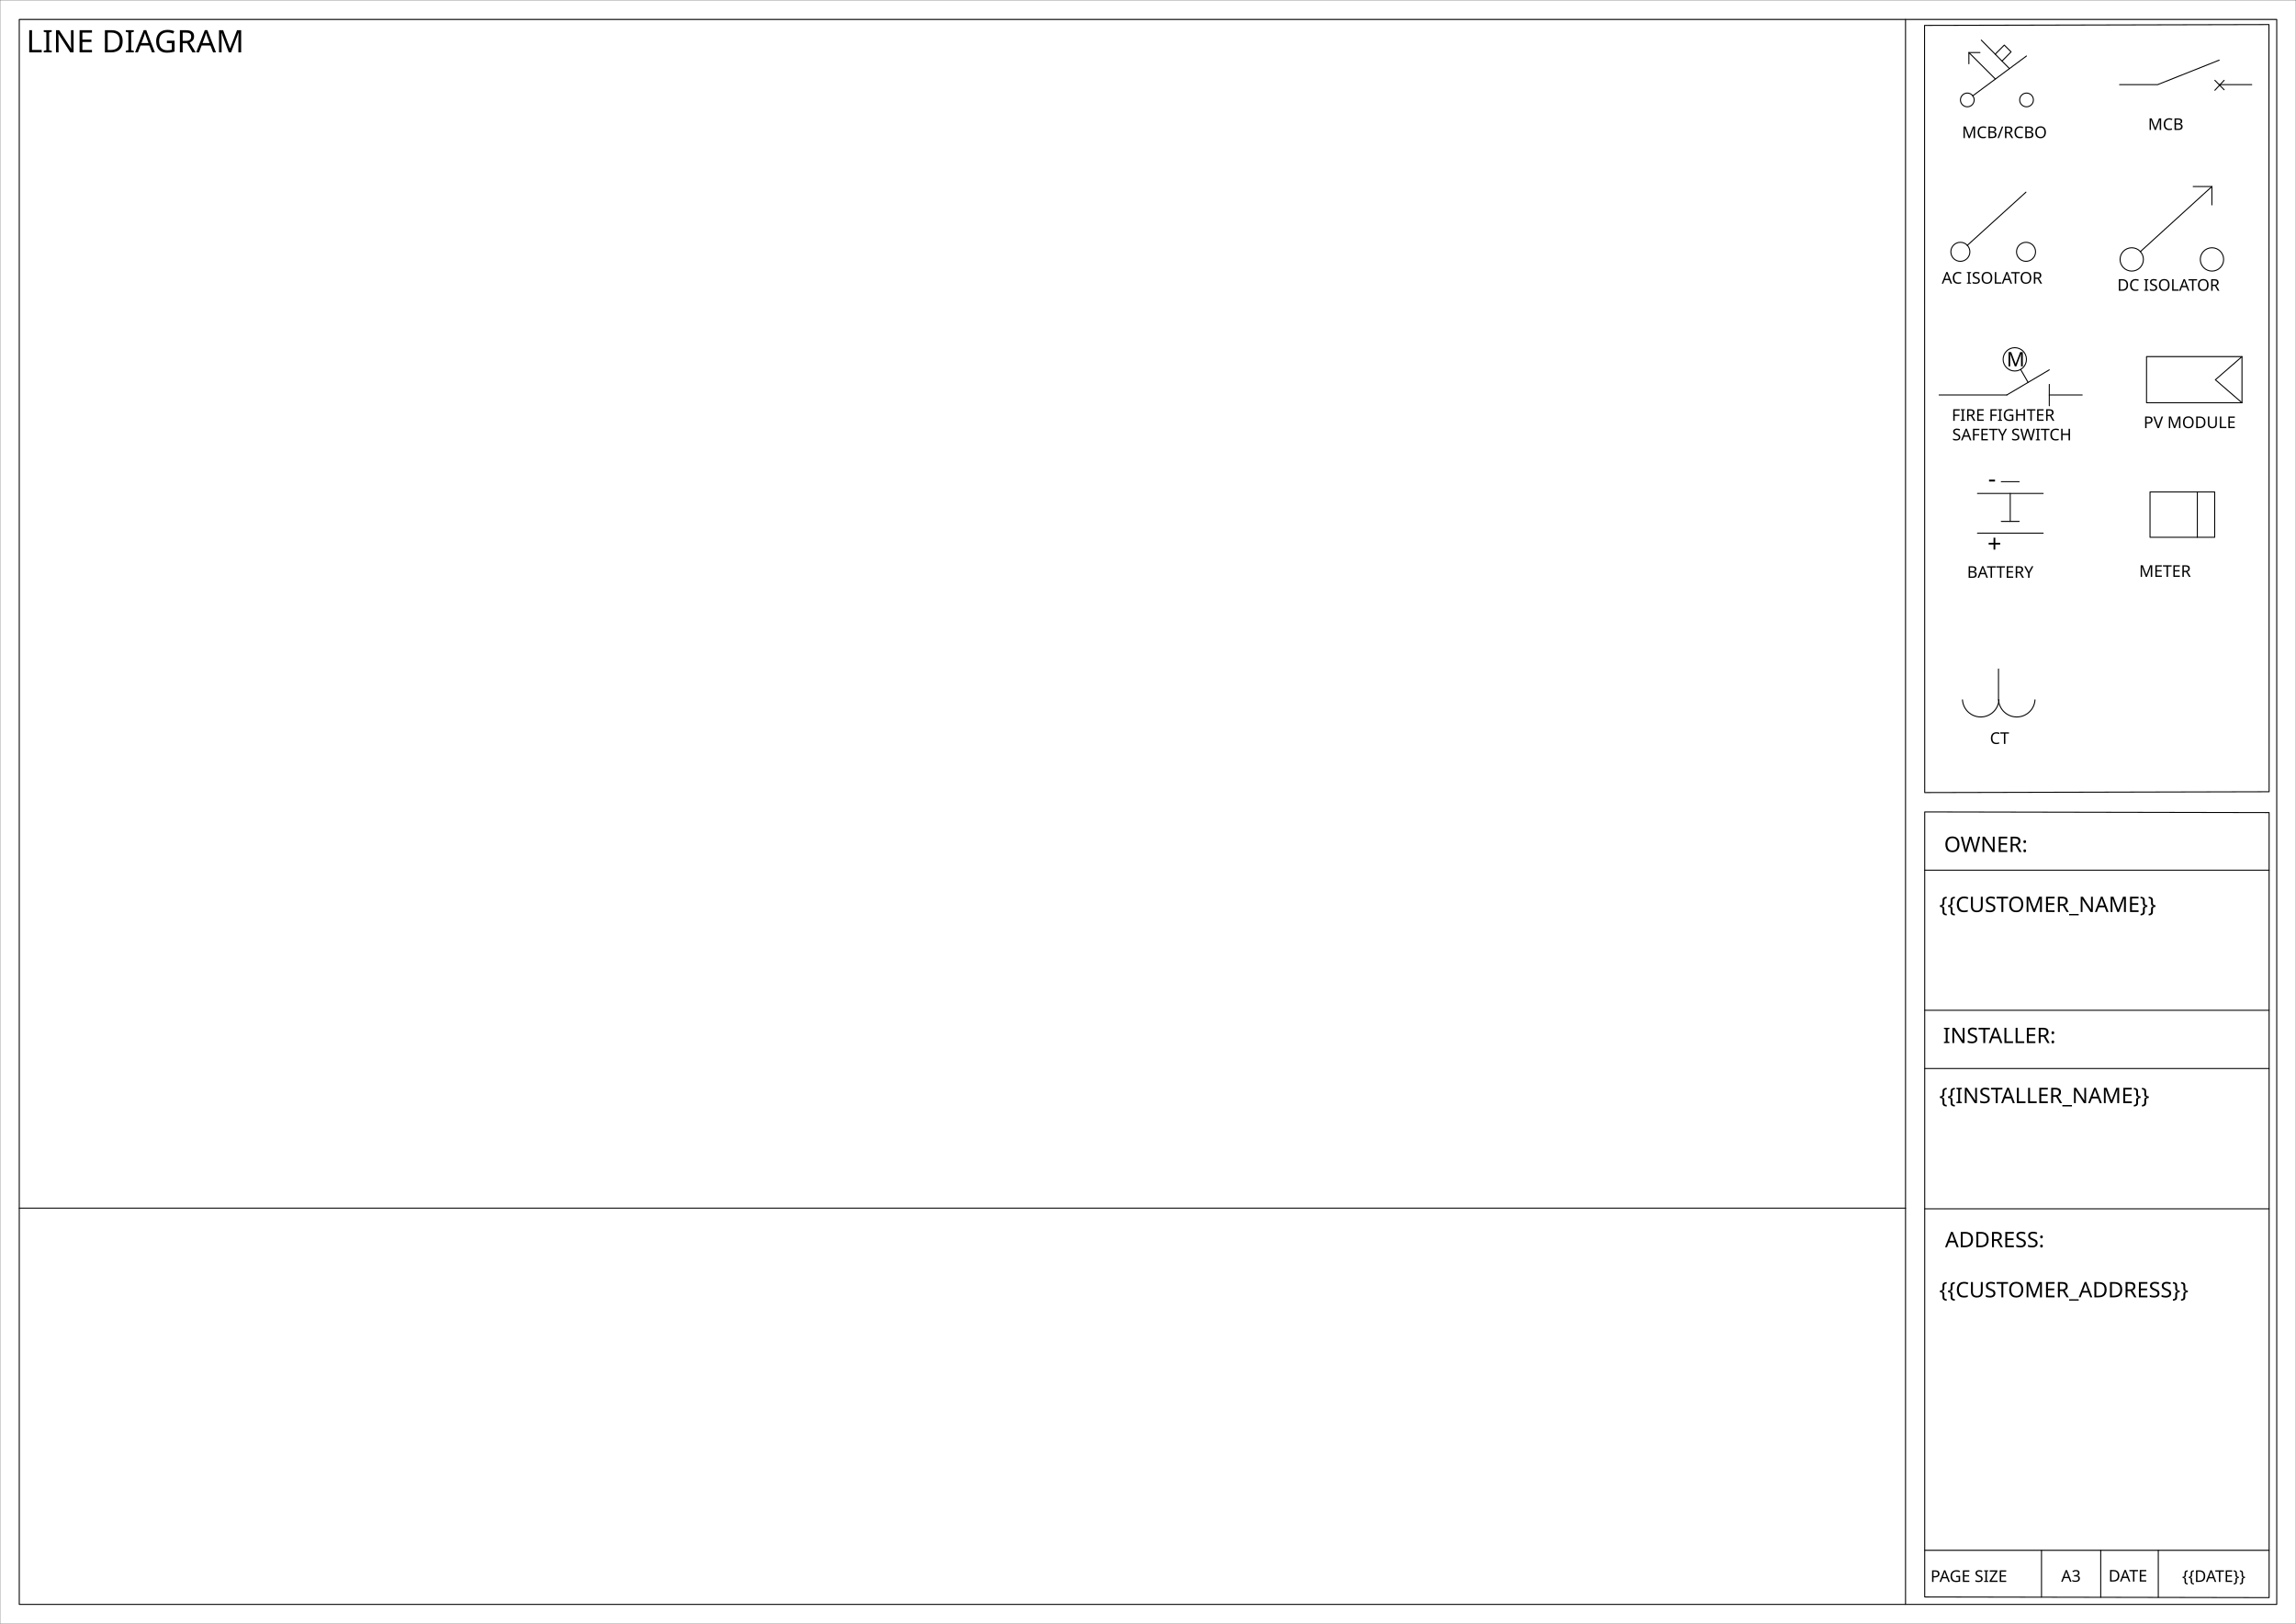
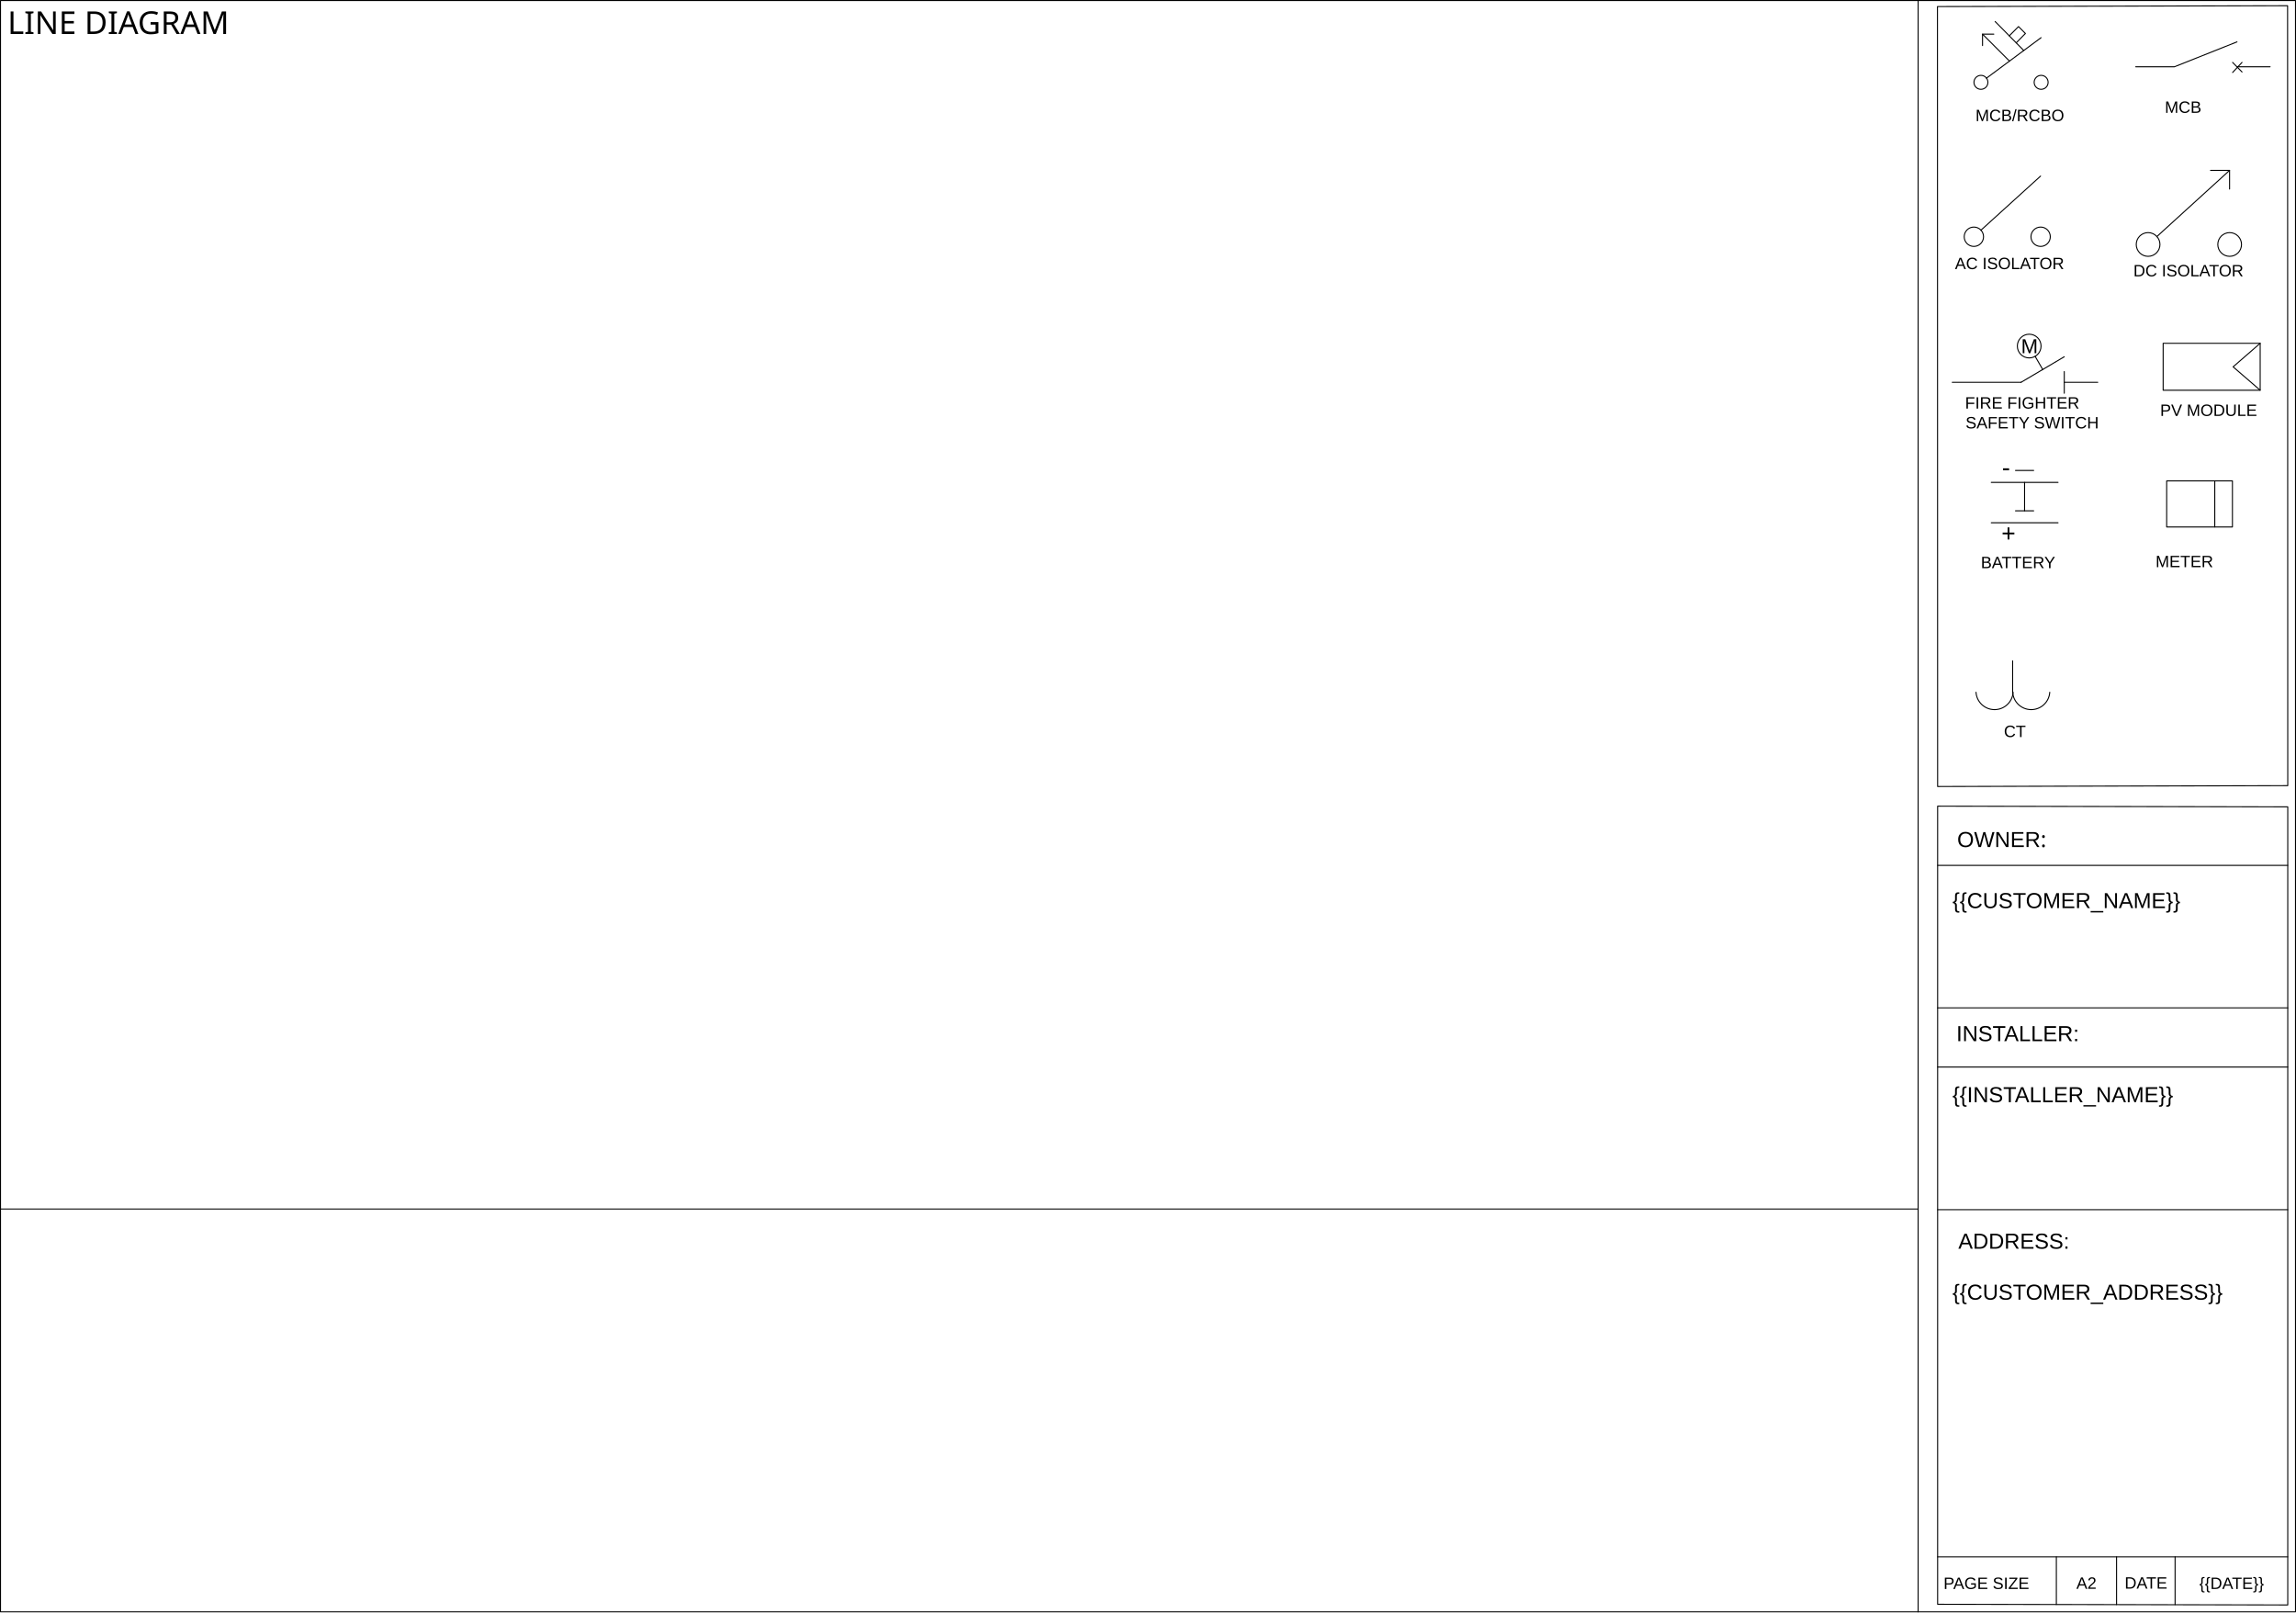
- <svg xmlns="http://www.w3.org/2000/svg" version="1.1" id="svg1" width="2220.8" height="1570.24" viewBox="0 0 2220.8 1570.24">
+ <svg xmlns="http://www.w3.org/2000/svg" version="1.1" id="svg1" width="2184.48" height="1533.76" viewBox="0 0 2184.48 1533.76">
  <defs id="defs1" />
-   <g id="layer-oc1" transform="translate(0.08,-17.84)">
+   <g id="layer-oc1" transform="translate(-18.08,-36.16)">
    <path id="path1" d="M 11519,9696 V 116" style="fill:none;stroke:#000000;stroke-width:6;stroke-linecap:round;stroke-linejoin:round;stroke-miterlimit:10;stroke-dasharray:none;stroke-opacity:1" transform="matrix(0.16,0,0,-0.16,0,1588)" />
    <path id="path2" d="m 11634,9660 2082,5 1,-4637 -2082,-5 -1,4637" style="fill:none;stroke:#000000;stroke-width:6;stroke-linecap:round;stroke-linejoin:round;stroke-miterlimit:10;stroke-dasharray:none;stroke-opacity:1" transform="matrix(0.16,0,0,-0.16,0,1588)" />
    <path id="path3" d="m 11635,4906 2082,-4 V 157 l -2082,4 v 4745" style="fill:none;stroke:#000000;stroke-width:6;stroke-linecap:round;stroke-linejoin:round;stroke-miterlimit:10;stroke-dasharray:none;stroke-opacity:1" transform="matrix(0.16,0,0,-0.16,0,1588)" />
    <text id="text3" xml:space="preserve" transform="matrix(0.16,0,0,0.16,25.28,68.48)">
      <tspan id="tspan3" style="font-variant:normal;font-weight:normal;font-size:187.593px;font-family:'Arial Unicode MS';writing-mode:lr-tb;fill:#000000;fill-opacity:1;fill-rule:nonzero;stroke:none" x="0" y="0">LINE DIAGRAM</tspan>
    </text>
    <path id="path4" d="m 11925,9234 325,241" style="fill:none;stroke:#000000;stroke-width:6;stroke-linecap:round;stroke-linejoin:round;stroke-miterlimit:10;stroke-dasharray:none;stroke-opacity:1" transform="matrix(0.16,0,0,-0.16,0,1588)" />
    <path id="path5" d="m 11934,9209.5 c 0,22.92 -18.58,41.5 -41.5,41.5 -22.92,0 -41.5,-18.58 -41.5,-41.5 0,-22.92 18.58,-41.5 41.5,-41.5 22.92,0 41.5,18.58 41.5,41.5" style="fill:none;stroke:#000000;stroke-width:6;stroke-linecap:round;stroke-linejoin:round;stroke-miterlimit:10;stroke-dasharray:none;stroke-opacity:1" transform="matrix(0.16,0,0,-0.16,0,1588)" />
    <path id="path6" d="m 12292,9209.5 c 0,22.92 -18.58,41.5 -41.5,41.5 -22.92,0 -41.5,-18.58 -41.5,-41.5 0,-22.92 18.58,-41.5 41.5,-41.5 22.92,0 41.5,18.58 41.5,41.5" style="fill:none;stroke:#000000;stroke-width:6;stroke-linecap:round;stroke-linejoin:round;stroke-miterlimit:10;stroke-dasharray:none;stroke-opacity:1" transform="matrix(0.16,0,0,-0.16,0,1588)" />
    <path id="path7" d="m 12147,9399 -170,172" style="fill:none;stroke:#000000;stroke-width:6;stroke-linecap:round;stroke-linejoin:round;stroke-miterlimit:10;stroke-dasharray:none;stroke-opacity:1" transform="matrix(0.16,0,0,-0.16,0,1588)" />
    <path id="path8" d="m 12102,9444 55,56 -41,41 -55,-55" style="fill:none;stroke:#000000;stroke-width:6;stroke-linecap:round;stroke-linejoin:round;stroke-miterlimit:10;stroke-dasharray:none;stroke-opacity:1" transform="matrix(0.16,0,0,-0.16,0,1588)" />
    <path id="path9" d="m 11902,9428 v 68 l 160,-160" style="fill:none;stroke:#000000;stroke-width:6;stroke-linecap:round;stroke-linejoin:round;stroke-miterlimit:10;stroke-dasharray:none;stroke-opacity:1" transform="matrix(0.16,0,0,-0.16,0,1588)" />
    <path id="path10" d="m 11902,9496 h 67" style="fill:none;stroke:#000000;stroke-width:6;stroke-linecap:round;stroke-linejoin:round;stroke-miterlimit:10;stroke-dasharray:none;stroke-opacity:1" transform="matrix(0.16,0,0,-0.16,0,1588)" />
    <path id="path11" d="m 12813,9302 h 230 l 372,148" style="fill:none;stroke:#000000;stroke-width:6;stroke-linecap:round;stroke-linejoin:round;stroke-miterlimit:10;stroke-dasharray:none;stroke-opacity:1" transform="matrix(0.16,0,0,-0.16,0,1588)" />
    <path id="path12" d="m 13415,9302 h 197" style="fill:none;stroke:#000000;stroke-width:6;stroke-linecap:round;stroke-linejoin:round;stroke-miterlimit:10;stroke-dasharray:none;stroke-opacity:1" transform="matrix(0.16,0,0,-0.16,0,1588)" />
    <path id="path13" d="m 13389,9328 56,-57" style="fill:none;stroke:#000000;stroke-width:6;stroke-linecap:round;stroke-linejoin:round;stroke-miterlimit:10;stroke-dasharray:none;stroke-opacity:1" transform="matrix(0.16,0,0,-0.16,0,1588)" />
    <path id="path14" d="m 13389,9268 56,60" style="fill:none;stroke:#000000;stroke-width:6;stroke-linecap:round;stroke-linejoin:round;stroke-miterlimit:10;stroke-dasharray:none;stroke-opacity:1" transform="matrix(0.16,0,0,-0.16,0,1588)" />
    <text id="text14" xml:space="preserve" transform="matrix(0.16,0,0,0.16,1897.6,151.36)">
-       <tspan id="tspan14" style="font-variant:normal;font-weight:normal;font-size:97.919px;font-family:'Arial Unicode MS';writing-mode:lr-tb;fill:#000000;fill-opacity:1;fill-rule:nonzero;stroke:none" x="0" y="0">MCB/RCBO</tspan>
+       <tspan id="tspan14" style="font-variant:normal;font-weight:normal;font-size:97.919px;font-family:Arial;writing-mode:lr-tb;fill:#000000;fill-opacity:1;fill-rule:nonzero;stroke:none" x="0" y="0">MCB/RCBO</tspan>
    </text>
-     <text id="text15" xml:space="preserve" transform="matrix(0.16,0,0,0.16,2077.6,143.52)">
-       <tspan id="tspan15" style="font-variant:normal;font-weight:normal;font-size:97.919px;font-family:'Arial Unicode MS';writing-mode:lr-tb;fill:#000000;fill-opacity:1;fill-rule:nonzero;stroke:none" x="0" y="0">MCB</tspan>
+     <text id="text15" xml:space="preserve" transform="matrix(0.16,0,0,0.16,2077.76,143.52)">
+       <tspan id="tspan15" style="font-variant:normal;font-weight:normal;font-size:97.919px;font-family:Arial;writing-mode:lr-tb;fill:#000000;fill-opacity:1;fill-rule:nonzero;stroke:none" x="0" y="0">MCB</tspan>
    </text>
    <path id="path15" d="m 11892,8330 355,322" style="fill:none;stroke:#000000;stroke-width:6;stroke-linecap:round;stroke-linejoin:round;stroke-miterlimit:10;stroke-dasharray:none;stroke-opacity:1" transform="matrix(0.16,0,0,-0.16,0,1588)" />
    <path id="path16" d="m 11908,8291.5 c 0,31.757 -25.743,57.5 -57.5,57.5 -31.757,0 -57.5,-25.743 -57.5,-57.5 0,-31.757 25.743,-57.5 57.5,-57.5 31.757,0 57.5,25.743 57.5,57.5" style="fill:none;stroke:#000000;stroke-width:6;stroke-linecap:round;stroke-linejoin:round;stroke-miterlimit:10;stroke-dasharray:none;stroke-opacity:1" transform="matrix(0.16,0,0,-0.16,0,1588)" />
    <path id="path17" d="m 12305,8291.5 c 0,31.757 -25.743,57.5 -57.5,57.5 -31.757,0 -57.5,-25.743 -57.5,-57.5 0,-31.757 25.743,-57.5 57.5,-57.5 31.757,0 57.5,25.743 57.5,57.5" style="fill:none;stroke:#000000;stroke-width:6;stroke-linecap:round;stroke-linejoin:round;stroke-miterlimit:10;stroke-dasharray:none;stroke-opacity:1" transform="matrix(0.16,0,0,-0.16,0,1588)" />
    <text id="text17" xml:space="preserve" transform="matrix(0.16,0,0,0.16,1878.08,292.16)">
-       <tspan id="tspan17" style="font-variant:normal;font-weight:normal;font-size:97.919px;font-family:'Arial Unicode MS';writing-mode:lr-tb;fill:#000000;fill-opacity:1;fill-rule:nonzero;stroke:none" x="0" y="0">AC ISOLATOR</tspan>
+       <tspan id="tspan17" style="font-variant:normal;font-weight:normal;font-size:97.919px;font-family:Arial;writing-mode:lr-tb;fill:#000000;fill-opacity:1;fill-rule:nonzero;stroke:none" x="0" y="0">AC ISOLATOR</tspan>
    </text>
    <path id="path18" d="m 12938,8292 433,394" style="fill:none;stroke:#000000;stroke-width:6;stroke-linecap:round;stroke-linejoin:round;stroke-miterlimit:10;stroke-dasharray:none;stroke-opacity:1" transform="matrix(0.16,0,0,-0.16,0,1588)" />
    <path id="path19" d="m 12957,8245.5 c 0,38.937 -31.563,70.5 -70.5,70.5 -38.937,0 -70.5,-31.564 -70.5,-70.5 0,-38.937 31.563,-70.5 70.5,-70.5 38.937,0 70.5,31.564 70.5,70.5" style="fill:none;stroke:#000000;stroke-width:6;stroke-linecap:round;stroke-linejoin:round;stroke-miterlimit:10;stroke-dasharray:none;stroke-opacity:1" transform="matrix(0.16,0,0,-0.16,0,1588)" />
    <path id="path20" d="m 13442,8245.5 c 0,38.937 -31.563,70.5 -70.5,70.5 -38.937,0 -70.5,-31.564 -70.5,-70.5 0,-38.937 31.563,-70.5 70.5,-70.5 38.937,0 70.5,31.564 70.5,70.5" style="fill:none;stroke:#000000;stroke-width:6;stroke-linecap:round;stroke-linejoin:round;stroke-miterlimit:10;stroke-dasharray:none;stroke-opacity:1" transform="matrix(0.16,0,0,-0.16,0,1588)" />
    <path id="path21" d="m 13258,8686 h 113 v -111" style="fill:none;stroke:#000000;stroke-width:6;stroke-linecap:round;stroke-linejoin:round;stroke-miterlimit:10;stroke-dasharray:none;stroke-opacity:1" transform="matrix(0.16,0,0,-0.16,0,1588)" />
    <text id="text21" xml:space="preserve" transform="matrix(0.16,0,0,0.16,2047.84,299.04)">
-       <tspan id="tspan21" style="font-variant:normal;font-weight:normal;font-size:97.919px;font-family:'Arial Unicode MS';writing-mode:lr-tb;fill:#000000;fill-opacity:1;fill-rule:nonzero;stroke:none" x="0" y="0">DC ISOLATOR</tspan>
+       <tspan id="tspan21" style="font-variant:normal;font-weight:normal;font-size:97.919px;font-family:Arial;writing-mode:lr-tb;fill:#000000;fill-opacity:1;fill-rule:nonzero;stroke:none" x="0" y="0">DC ISOLATOR</tspan>
    </text>
    <path id="path22" d="m 11722,7426 h 409" style="fill:none;stroke:#000000;stroke-width:6;stroke-linecap:round;stroke-linejoin:round;stroke-miterlimit:10;stroke-dasharray:none;stroke-opacity:1" transform="matrix(0.16,0,0,-0.16,0,1588)" />
    <path id="path23" d="m 12388,7426 h 199" style="fill:none;stroke:#000000;stroke-width:6;stroke-linecap:round;stroke-linejoin:round;stroke-miterlimit:10;stroke-dasharray:none;stroke-opacity:1" transform="matrix(0.16,0,0,-0.16,0,1588)" />
    <path id="path24" d="M 12388,7490 V 7361" style="fill:none;stroke:#000000;stroke-width:6;stroke-linecap:round;stroke-linejoin:round;stroke-miterlimit:10;stroke-dasharray:none;stroke-opacity:1" transform="matrix(0.16,0,0,-0.16,0,1588)" />
    <path id="path25" d="m 12131,7426 257,152" style="fill:none;stroke:#000000;stroke-width:6;stroke-linecap:round;stroke-linejoin:round;stroke-miterlimit:10;stroke-dasharray:none;stroke-opacity:1" transform="matrix(0.16,0,0,-0.16,0,1588)" />
    <path id="path26" d="m 12260,7502 -45,78" style="fill:none;stroke:#000000;stroke-width:6;stroke-linecap:round;stroke-linejoin:round;stroke-miterlimit:10;stroke-dasharray:none;stroke-opacity:1" transform="matrix(0.16,0,0,-0.16,0,1588)" />
    <path id="path27" d="m 12250,7641.5 c 0,38.936 -31.563,70.5 -70.5,70.5 -38.937,0 -70.5,-31.564 -70.5,-70.5 0,-38.936 31.563,-70.5 70.5,-70.5 38.937,0 70.5,31.564 70.5,70.5" style="fill:none;stroke:#000000;stroke-width:6;stroke-linecap:round;stroke-linejoin:round;stroke-miterlimit:10;stroke-dasharray:none;stroke-opacity:1" transform="matrix(0.16,0,0,-0.16,0,1588)" />
-     <text id="text27" xml:space="preserve" transform="matrix(0.16,0,0,0.16,1940.8,372.16)">
-       <tspan id="tspan27" style="font-variant:normal;font-weight:normal;font-size:120.888px;font-family:'Arial Unicode MS';writing-mode:lr-tb;fill:#000000;fill-opacity:1;fill-rule:nonzero;stroke:none" x="0" y="0">M</tspan>
+     <text id="text27" xml:space="preserve" transform="matrix(0.16,0,0,0.16,1940.96,372.16)">
+       <tspan id="tspan27" style="font-variant:normal;font-weight:normal;font-size:120.888px;font-family:Arial;writing-mode:lr-tb;fill:#000000;fill-opacity:1;fill-rule:nonzero;stroke:none" x="0" y="0">M</tspan>
    </text>
    <text id="text28" xml:space="preserve" transform="matrix(0.16,0,0,0.16,1887.68,424.8)">
-       <tspan id="tspan28" style="font-variant:normal;font-weight:normal;font-size:97.919px;font-family:'Arial Unicode MS';writing-mode:lr-tb;fill:#000000;fill-opacity:1;fill-rule:nonzero;stroke:none" x="0" y="0">FIRE FIGHTER</tspan>
+       <tspan id="tspan28" style="font-variant:normal;font-weight:normal;font-size:97.919px;font-family:Arial;writing-mode:lr-tb;fill:#000000;fill-opacity:1;fill-rule:nonzero;stroke:none" x="0" y="0">FIRE FIGHTER</tspan>
    </text>
    <text id="text29" xml:space="preserve" transform="matrix(0.16,0,0,0.16,1888.16,443.68)">
-       <tspan id="tspan29" style="font-variant:normal;font-weight:normal;font-size:97.919px;font-family:'Arial Unicode MS';writing-mode:lr-tb;fill:#000000;fill-opacity:1;fill-rule:nonzero;stroke:none" x="0" y="0">SAFETY SWITCH</tspan>
+       <tspan id="tspan29" style="font-variant:normal;font-weight:normal;font-size:97.919px;font-family:Arial;writing-mode:lr-tb;fill:#000000;fill-opacity:1;fill-rule:nonzero;stroke:none" x="0" y="0">SAFETY SWITCH</tspan>
    </text>
    <path id="path29" d="m 12976,7658 h 577 v -279 h -577 v 279" style="fill:none;stroke:#000000;stroke-width:6;stroke-linecap:round;stroke-linejoin:round;stroke-miterlimit:10;stroke-dasharray:none;stroke-opacity:1" transform="matrix(0.16,0,0,-0.16,0,1588)" />
    <path id="path30" d="m 13553,7658 -161,-140 161,-139" style="fill:none;stroke:#000000;stroke-width:6;stroke-linecap:round;stroke-linejoin:round;stroke-miterlimit:10;stroke-dasharray:none;stroke-opacity:1" transform="matrix(0.16,0,0,-0.16,0,1588)" />
    <text id="text30" xml:space="preserve" transform="matrix(0.16,0,0,0.16,2073.28,431.84)">
-       <tspan id="tspan30" style="font-variant:normal;font-weight:normal;font-size:97.919px;font-family:'Arial Unicode MS';writing-mode:lr-tb;fill:#000000;fill-opacity:1;fill-rule:nonzero;stroke:none" x="0" y="0">PV MODULE</tspan>
+       <tspan id="tspan30" style="font-variant:normal;font-weight:normal;font-size:97.919px;font-family:Arial;writing-mode:lr-tb;fill:#000000;fill-opacity:1;fill-rule:nonzero;stroke:none" x="0" y="0">PV MODULE</tspan>
    </text>
    <path id="path31" d="M 12152,6831 V 6662" style="fill:none;stroke:#000000;stroke-width:6;stroke-linecap:round;stroke-linejoin:round;stroke-miterlimit:10;stroke-dasharray:none;stroke-opacity:1" transform="matrix(0.16,0,0,-0.16,0,1588)" />
    <path id="path32" d="m 12098,6902 h 108" style="fill:none;stroke:#000000;stroke-width:6;stroke-linecap:round;stroke-linejoin:round;stroke-miterlimit:10;stroke-dasharray:none;stroke-opacity:1" transform="matrix(0.16,0,0,-0.16,0,1588)" />
    <path id="path33" d="m 11954,6831 h 397" style="fill:none;stroke:#000000;stroke-width:6;stroke-linecap:round;stroke-linejoin:round;stroke-miterlimit:10;stroke-dasharray:none;stroke-opacity:1" transform="matrix(0.16,0,0,-0.16,0,1588)" />
    <path id="path34" d="m 12098,6662 h 108" style="fill:none;stroke:#000000;stroke-width:6;stroke-linecap:round;stroke-linejoin:round;stroke-miterlimit:10;stroke-dasharray:none;stroke-opacity:1" transform="matrix(0.16,0,0,-0.16,0,1588)" />
    <path id="path35" d="m 11954,6591 h 397" style="fill:none;stroke:#000000;stroke-width:6;stroke-linecap:round;stroke-linejoin:round;stroke-miterlimit:10;stroke-dasharray:none;stroke-opacity:1" transform="matrix(0.16,0,0,-0.16,0,1588)" />
    <text id="text35" xml:space="preserve" transform="matrix(0.16,0,0,0.16,1922.88,488.96)">
      <tspan id="tspan35" style="font-variant:normal;font-weight:normal;font-size:148.728px;font-family:'Arial Unicode MS';writing-mode:lr-tb;fill:#000000;fill-opacity:1;fill-rule:nonzero;stroke:none" x="0" y="0">-</tspan>
    </text>
    <text id="text36" xml:space="preserve" transform="matrix(0.16,0,0,0.16,1922.24,552)">
      <tspan id="tspan36" style="font-variant:normal;font-weight:normal;font-size:148.728px;font-family:'Arial Unicode MS';writing-mode:lr-tb;fill:#000000;fill-opacity:1;fill-rule:nonzero;stroke:none" x="0" y="0">+</tspan>
    </text>
-     <text id="text37" xml:space="preserve" transform="matrix(0.16,0,0,0.16,1902.56,576.64)">
-       <tspan id="tspan37" style="font-variant:normal;font-weight:normal;font-size:97.919px;font-family:'Arial Unicode MS';writing-mode:lr-tb;fill:#000000;fill-opacity:1;fill-rule:nonzero;stroke:none" x="0" y="0">BATTERY</tspan>
+     <text id="text37" xml:space="preserve" transform="matrix(0.16,0,0,0.16,1902.72,576.64)">
+       <tspan id="tspan37" style="font-variant:normal;font-weight:normal;font-size:97.919px;font-family:Arial;writing-mode:lr-tb;fill:#000000;fill-opacity:1;fill-rule:nonzero;stroke:none" x="0" y="0">BATTERY</tspan>
    </text>
    <path id="path37" d="M 11519,2511 H 116" style="fill:none;stroke:#000000;stroke-width:6;stroke-linecap:round;stroke-linejoin:round;stroke-miterlimit:10;stroke-dasharray:none;stroke-opacity:1" transform="matrix(0.16,0,0,-0.16,0,1588)" />
    <path id="path38" d="m 11635,4554 h 2082" style="fill:none;stroke:#000000;stroke-width:6;stroke-linecap:round;stroke-linejoin:round;stroke-miterlimit:10;stroke-dasharray:none;stroke-opacity:1" transform="matrix(0.16,0,0,-0.16,0,1588)" />
-     <text id="text38" xml:space="preserve" transform="matrix(0.16,0,0,0.16,1880.32,841.76)">
-       <tspan id="tspan38" style="font-variant:normal;font-weight:normal;font-size:129.269px;font-family:'Arial Unicode MS';writing-mode:lr-tb;fill:#000000;fill-opacity:1;fill-rule:nonzero;stroke:none" x="0" y="0">OWNER:</tspan>
+     <text id="text38" xml:space="preserve" transform="matrix(0.16,0,0,0.16,1880.16,841.92)">
+       <tspan id="tspan38" style="font-variant:normal;font-weight:normal;font-size:129.269px;font-family:Arial;writing-mode:lr-tb;fill:#000000;fill-opacity:1;fill-rule:nonzero;stroke:none" x="0" y="0">OWNER</tspan>
    </text>
-     <text id="text39" xml:space="preserve" transform="matrix(0.16,0,0,0.16,1875.68,899.84)">
-       <tspan id="tspan39" style="font-variant:normal;font-weight:normal;font-size:129.269px;font-family:'Arial Unicode MS';writing-mode:lr-tb;fill:#000000;fill-opacity:1;fill-rule:nonzero;stroke:none" x="0" y="0">{{CUSTOMER_NAME}}</tspan>
+     <text id="text39" xml:space="preserve" transform="matrix(0.16,0,0,0.16,1959.52,841.92)">
+       <tspan id="tspan39" style="font-variant:normal;font-weight:normal;font-size:129.269px;font-family:'Arial Unicode MS';writing-mode:lr-tb;fill:#000000;fill-opacity:1;fill-rule:nonzero;stroke:none" x="0" y="0">:</tspan>
    </text>
-     <path id="path39" d="m 11635,3707 h 2082" style="fill:none;stroke:#000000;stroke-width:6;stroke-linecap:round;stroke-linejoin:round;stroke-miterlimit:10;stroke-dasharray:none;stroke-opacity:1" transform="matrix(0.16,0,0,-0.16,0,1588)" />
-     <text id="text40" xml:space="preserve" transform="matrix(0.16,0,0,0.16,1879.36,1026.56)">
-       <tspan id="tspan40" style="font-variant:normal;font-weight:normal;font-size:129.269px;font-family:'Arial Unicode MS';writing-mode:lr-tb;fill:#000000;fill-opacity:1;fill-rule:nonzero;stroke:none" x="0" y="0">INSTALLER:</tspan>
+     <text id="text40" xml:space="preserve" transform="matrix(0.16,0,0,0.16,1875.68,900)">
+       <tspan id="tspan40" style="font-variant:normal;font-weight:normal;font-size:129.269px;font-family:Arial;writing-mode:lr-tb;fill:#000000;fill-opacity:1;fill-rule:nonzero;stroke:none" x="0" y="0">{{CUSTOMER_NAME}}</tspan>
    </text>
-     <text id="text41" xml:space="preserve" transform="matrix(0.16,0,0,0.16,1875.68,1084.64)">
-       <tspan id="tspan41" style="font-variant:normal;font-weight:normal;font-size:129.269px;font-family:'Arial Unicode MS';writing-mode:lr-tb;fill:#000000;fill-opacity:1;fill-rule:nonzero;stroke:none" x="0" y="0">{{INSTALLER_NAME}}</tspan>
+     <path id="path40" d="m 11635,3707 h 2082" style="fill:none;stroke:#000000;stroke-width:6;stroke-linecap:round;stroke-linejoin:round;stroke-miterlimit:10;stroke-dasharray:none;stroke-opacity:1" transform="matrix(0.16,0,0,-0.16,0,1588)" />
+     <text id="text41" xml:space="preserve" transform="matrix(0.16,0,0,0.16,1879.36,1026.56)">
+       <tspan id="tspan41" style="font-variant:normal;font-weight:normal;font-size:129.269px;font-family:Arial;writing-mode:lr-tb;fill:#000000;fill-opacity:1;fill-rule:nonzero;stroke:none" x="0" y="0">INSTALLER:</tspan>
    </text>
-     <path id="path41" d="m 11635,3355 h 2082" style="fill:none;stroke:#000000;stroke-width:6;stroke-linecap:round;stroke-linejoin:round;stroke-miterlimit:10;stroke-dasharray:none;stroke-opacity:1" transform="matrix(0.16,0,0,-0.16,0,1588)" />
-     <path id="path42" d="m 11635,2507 h 2082" style="fill:none;stroke:#000000;stroke-width:6;stroke-linecap:round;stroke-linejoin:round;stroke-miterlimit:10;stroke-dasharray:none;stroke-opacity:1" transform="matrix(0.16,0,0,-0.16,0,1588)" />
-     <text id="text42" xml:space="preserve" transform="matrix(0.16,0,0,0.16,1881.28,1224)">
-       <tspan id="tspan42" style="font-variant:normal;font-weight:normal;font-size:129.269px;font-family:'Arial Unicode MS';writing-mode:lr-tb;fill:#000000;fill-opacity:1;fill-rule:nonzero;stroke:none" x="0" y="0">ADDRESS:</tspan>
+     <text id="text42" xml:space="preserve" transform="matrix(0.16,0,0,0.16,1875.68,1084.64)">
+       <tspan id="tspan42" style="font-variant:normal;font-weight:normal;font-size:129.269px;font-family:Arial;writing-mode:lr-tb;fill:#000000;fill-opacity:1;fill-rule:nonzero;stroke:none" x="0" y="0">{{INSTALLER_NAME}}</tspan>
    </text>
-     <text id="text43" xml:space="preserve" transform="matrix(0.16,0,0,0.16,1875.68,1272.48)">
-       <tspan id="tspan43" style="font-variant:normal;font-weight:normal;font-size:129.269px;font-family:'Arial Unicode MS';writing-mode:lr-tb;fill:#000000;fill-opacity:1;fill-rule:nonzero;stroke:none" x="0" y="0">{{CUSTOMER_ADDRESS}}</tspan>
+     <path id="path42" d="m 11635,3355 h 2082" style="fill:none;stroke:#000000;stroke-width:6;stroke-linecap:round;stroke-linejoin:round;stroke-miterlimit:10;stroke-dasharray:none;stroke-opacity:1" transform="matrix(0.16,0,0,-0.16,0,1588)" />
+     <path id="path43" d="m 11635,2507 h 2082" style="fill:none;stroke:#000000;stroke-width:6;stroke-linecap:round;stroke-linejoin:round;stroke-miterlimit:10;stroke-dasharray:none;stroke-opacity:1" transform="matrix(0.16,0,0,-0.16,0,1588)" />
+     <text id="text43" xml:space="preserve" transform="matrix(0.16,0,0,0.16,1881.28,1224)">
+       <tspan id="tspan43" style="font-variant:normal;font-weight:normal;font-size:129.269px;font-family:Arial;writing-mode:lr-tb;fill:#000000;fill-opacity:1;fill-rule:nonzero;stroke:none" x="0" y="0">ADDRESS:</tspan>
    </text>
-     <path id="path43" d="m 11635,443 h 2082" style="fill:none;stroke:#000000;stroke-width:6;stroke-linecap:round;stroke-linejoin:round;stroke-miterlimit:10;stroke-dasharray:none;stroke-opacity:1" transform="matrix(0.16,0,0,-0.16,0,1588)" />
-     <text id="text44" xml:space="preserve" transform="matrix(0.16,0,0,0.16,1867.2,1547.68)">
-       <tspan id="tspan44" style="font-variant:normal;font-weight:normal;font-size:97.919px;font-family:'Arial Unicode MS';writing-mode:lr-tb;fill:#000000;fill-opacity:1;fill-rule:nonzero;stroke:none" x="0" y="0">PAGE SIZE</tspan>
+     <text id="text44" xml:space="preserve" transform="matrix(0.16,0,0,0.16,1875.68,1272.48)">
+       <tspan id="tspan44" style="font-variant:normal;font-weight:normal;font-size:129.269px;font-family:Arial;writing-mode:lr-tb;fill:#000000;fill-opacity:1;fill-rule:nonzero;stroke:none" x="0" y="0">{{CUSTOMER_ADDRESS}}</tspan>
    </text>
-     <path id="path44" d="M 12341,443 V 160" style="fill:none;stroke:#000000;stroke-width:6;stroke-linecap:round;stroke-linejoin:round;stroke-miterlimit:10;stroke-dasharray:none;stroke-opacity:1" transform="matrix(0.16,0,0,-0.16,0,1588)" />
-     <text id="text45" xml:space="preserve" transform="matrix(0.16,0,0,0.16,1993.6,1547.52)">
-       <tspan id="tspan45" style="font-variant:normal;font-weight:normal;font-size:97.919px;font-family:'Arial Unicode MS';writing-mode:lr-tb;fill:#000000;fill-opacity:1;fill-rule:nonzero;stroke:none" x="0" y="0">A3</tspan>
+     <path id="path44" d="m 11635,443 h 2082" style="fill:none;stroke:#000000;stroke-width:6;stroke-linecap:round;stroke-linejoin:round;stroke-miterlimit:10;stroke-dasharray:none;stroke-opacity:1" transform="matrix(0.16,0,0,-0.16,0,1588)" />
+     <text id="text45" xml:space="preserve" transform="matrix(0.16,0,0,0.16,1867.2,1547.68)">
+       <tspan id="tspan45" style="font-variant:normal;font-weight:normal;font-size:97.919px;font-family:Arial;writing-mode:lr-tb;fill:#000000;fill-opacity:1;fill-rule:nonzero;stroke:none" x="0" y="0">PAGE SIZE</tspan>
    </text>
-     <text id="text46" xml:space="preserve" transform="matrix(0.16,0,0,0.16,2039.36,1547.36)">
-       <tspan id="tspan46" style="font-variant:normal;font-weight:normal;font-size:97.919px;font-family:'Arial Unicode MS';writing-mode:lr-tb;fill:#000000;fill-opacity:1;fill-rule:nonzero;stroke:none" x="0" y="0">DATE</tspan>
+     <path id="path45" d="M 12341,443 V 160" style="fill:none;stroke:#000000;stroke-width:6;stroke-linecap:round;stroke-linejoin:round;stroke-miterlimit:10;stroke-dasharray:none;stroke-opacity:1" transform="matrix(0.16,0,0,-0.16,0,1588)" />
+     <text id="text46" xml:space="preserve" transform="matrix(0.16,0,0,0.16,1993.6,1547.52)">
+       <tspan id="tspan46" style="font-variant:normal;font-weight:normal;font-size:97.919px;font-family:Arial;writing-mode:lr-tb;fill:#000000;fill-opacity:1;fill-rule:nonzero;stroke:none" x="0" y="0">A2</tspan>
    </text>
-     <text id="text47" xml:space="preserve" transform="matrix(0.16,0,0,0.16,2110.56,1547.68)">
-       <tspan id="tspan47" style="font-variant:normal;font-weight:normal;font-size:97.919px;font-family:'Arial Unicode MS';writing-mode:lr-tb;fill:#000000;fill-opacity:1;fill-rule:nonzero;stroke:none" x="0" y="0">{{DATE}}</tspan>
+     <text id="text47" xml:space="preserve" transform="matrix(0.16,0,0,0.16,2039.52,1547.36)">
+       <tspan id="tspan47" style="font-variant:normal;font-weight:normal;font-size:97.919px;font-family:Arial;writing-mode:lr-tb;fill:#000000;fill-opacity:1;fill-rule:nonzero;stroke:none" x="0" y="0">DATE</tspan>
    </text>
-     <path id="path47" d="M 13047,443 V 159" style="fill:none;stroke:#000000;stroke-width:6;stroke-linecap:round;stroke-linejoin:round;stroke-miterlimit:10;stroke-dasharray:none;stroke-opacity:1" transform="matrix(0.16,0,0,-0.16,0,1588)" />
-     <path id="path48" d="M 12699,443 V 159" style="fill:none;stroke:#000000;stroke-width:6;stroke-linecap:round;stroke-linejoin:round;stroke-miterlimit:10;stroke-dasharray:none;stroke-opacity:1" transform="matrix(0.16,0,0,-0.16,0,1588)" />
-     <path id="path49" d="m 12997,6840 h 391 v -274 h -391 v 274" style="fill:none;stroke:#000000;stroke-width:6;stroke-linecap:round;stroke-linejoin:round;stroke-miterlimit:10;stroke-dasharray:none;stroke-opacity:1" transform="matrix(0.16,0,0,-0.16,0,1588)" />
-     <path id="path50" d="M 13283,6840 V 6566" style="fill:none;stroke:#000000;stroke-width:6;stroke-linecap:round;stroke-linejoin:round;stroke-miterlimit:10;stroke-dasharray:none;stroke-opacity:1" transform="matrix(0.16,0,0,-0.16,0,1588)" />
-     <text id="text50" xml:space="preserve" transform="matrix(0.16,0,0,0.16,2068.96,575.68)">
-       <tspan id="tspan50" style="font-variant:normal;font-weight:normal;font-size:97.919px;font-family:'Arial Unicode MS';writing-mode:lr-tb;fill:#000000;fill-opacity:1;fill-rule:nonzero;stroke:none" x="0" y="0">METER</tspan>
+     <text id="text48" xml:space="preserve" transform="matrix(0.16,0,0,0.16,2110.56,1547.68)">
+       <tspan id="tspan48" style="font-variant:normal;font-weight:normal;font-size:97.919px;font-family:Arial;writing-mode:lr-tb;fill:#000000;fill-opacity:1;fill-rule:nonzero;stroke:none" x="0" y="0">{{DATE}}</tspan>
    </text>
-     <path id="path51" d="m 11863.234,5583.301 c 3.794,-58.109 52.034,-103.301 110.266,-103.301 58.232,0 106.472,45.192 110.266,103.301" style="fill:none;stroke:#000000;stroke-width:6;stroke-linecap:round;stroke-linejoin:round;stroke-miterlimit:10;stroke-dasharray:none;stroke-opacity:1" transform="matrix(0.16,0,0,-0.16,0,1588)" />
-     <path id="path52" d="m 12081.234,5583.301 c 3.794,-58.109 52.034,-103.301 110.266,-103.301 58.232,0 106.472,45.192 110.266,103.301" style="fill:none;stroke:#000000;stroke-width:6;stroke-linecap:round;stroke-linejoin:round;stroke-miterlimit:10;stroke-dasharray:none;stroke-opacity:1" transform="matrix(0.16,0,0,-0.16,0,1588)" />
-     <path id="path53" d="m 12081,5583 v 187" style="fill:none;stroke:#000000;stroke-width:6;stroke-linecap:round;stroke-linejoin:round;stroke-miterlimit:10;stroke-dasharray:none;stroke-opacity:1" transform="matrix(0.16,0,0,-0.16,0,1588)" />
-     <text id="text53" xml:space="preserve" transform="matrix(0.16,0,0,0.16,1924.64,737.28)">
-       <tspan id="tspan53" style="font-variant:normal;font-weight:normal;font-size:97.919px;font-family:'Arial Unicode MS';writing-mode:lr-tb;fill:#000000;fill-opacity:1;fill-rule:nonzero;stroke:none" x="0" y="0">CT</tspan>
+     <path id="path48" d="M 13047,443 V 159" style="fill:none;stroke:#000000;stroke-width:6;stroke-linecap:round;stroke-linejoin:round;stroke-miterlimit:10;stroke-dasharray:none;stroke-opacity:1" transform="matrix(0.16,0,0,-0.16,0,1588)" />
+     <path id="path49" d="M 12699,443 V 159" style="fill:none;stroke:#000000;stroke-width:6;stroke-linecap:round;stroke-linejoin:round;stroke-miterlimit:10;stroke-dasharray:none;stroke-opacity:1" transform="matrix(0.16,0,0,-0.16,0,1588)" />
+     <path id="path50" d="m 12997,6840 h 391 v -274 h -391 v 274" style="fill:none;stroke:#000000;stroke-width:6;stroke-linecap:round;stroke-linejoin:round;stroke-miterlimit:10;stroke-dasharray:none;stroke-opacity:1" transform="matrix(0.16,0,0,-0.16,0,1588)" />
+     <path id="path51" d="M 13283,6840 V 6566" style="fill:none;stroke:#000000;stroke-width:6;stroke-linecap:round;stroke-linejoin:round;stroke-miterlimit:10;stroke-dasharray:none;stroke-opacity:1" transform="matrix(0.16,0,0,-0.16,0,1588)" />
+     <text id="text51" xml:space="preserve" transform="matrix(0.16,0,0,0.16,2068.96,575.68)">
+       <tspan id="tspan51" style="font-variant:normal;font-weight:normal;font-size:97.919px;font-family:Arial;writing-mode:lr-tb;fill:#000000;fill-opacity:1;fill-rule:nonzero;stroke:none" x="0" y="0">METER</tspan>
    </text>
-     <path id="path54" d="M 116,9696 H 13763 V 116 H 116 v 9580" style="fill:none;stroke:#000000;stroke-width:6;stroke-linecap:round;stroke-linejoin:round;stroke-miterlimit:10;stroke-dasharray:none;stroke-opacity:1" transform="matrix(0.16,0,0,-0.16,0,1588)" />
-   </g>
-   <g id="layer-oc2" transform="translate(0.08,-17.84)">
-     <path id="path55" d="M 0,0 H 13879 V 9813 H 0 V 0" style="fill:none;stroke:#000000;stroke-width:1;stroke-linecap:round;stroke-linejoin:round;stroke-miterlimit:10;stroke-dasharray:none;stroke-opacity:1" transform="matrix(0.16,0,0,-0.16,0,1588)" />
+     <path id="path52" d="m 11863.234,5583.301 c 3.794,-58.109 52.034,-103.301 110.266,-103.301 58.232,0 106.472,45.192 110.266,103.301" style="fill:none;stroke:#000000;stroke-width:6;stroke-linecap:round;stroke-linejoin:round;stroke-miterlimit:10;stroke-dasharray:none;stroke-opacity:1" transform="matrix(0.16,0,0,-0.16,0,1588)" />
+     <path id="path53" d="m 12081.234,5583.301 c 3.794,-58.109 52.034,-103.301 110.266,-103.301 58.232,0 106.472,45.192 110.266,103.301" style="fill:none;stroke:#000000;stroke-width:6;stroke-linecap:round;stroke-linejoin:round;stroke-miterlimit:10;stroke-dasharray:none;stroke-opacity:1" transform="matrix(0.16,0,0,-0.16,0,1588)" />
+     <path id="path54" d="m 12081,5583 v 187" style="fill:none;stroke:#000000;stroke-width:6;stroke-linecap:round;stroke-linejoin:round;stroke-miterlimit:10;stroke-dasharray:none;stroke-opacity:1" transform="matrix(0.16,0,0,-0.16,0,1588)" />
+     <text id="text54" xml:space="preserve" transform="matrix(0.16,0,0,0.16,1924.64,737.28)">
+       <tspan id="tspan54" style="font-variant:normal;font-weight:normal;font-size:97.919px;font-family:Arial;writing-mode:lr-tb;fill:#000000;fill-opacity:1;fill-rule:nonzero;stroke:none" x="0" y="0">CT</tspan>
+     </text>
+     <path id="path55" d="M 116,9696 H 13763 V 116 H 116 v 9580" style="fill:none;stroke:#000000;stroke-width:6;stroke-linecap:round;stroke-linejoin:round;stroke-miterlimit:10;stroke-dasharray:none;stroke-opacity:1" transform="matrix(0.16,0,0,-0.16,0,1588)" />
  </g>
</svg>
